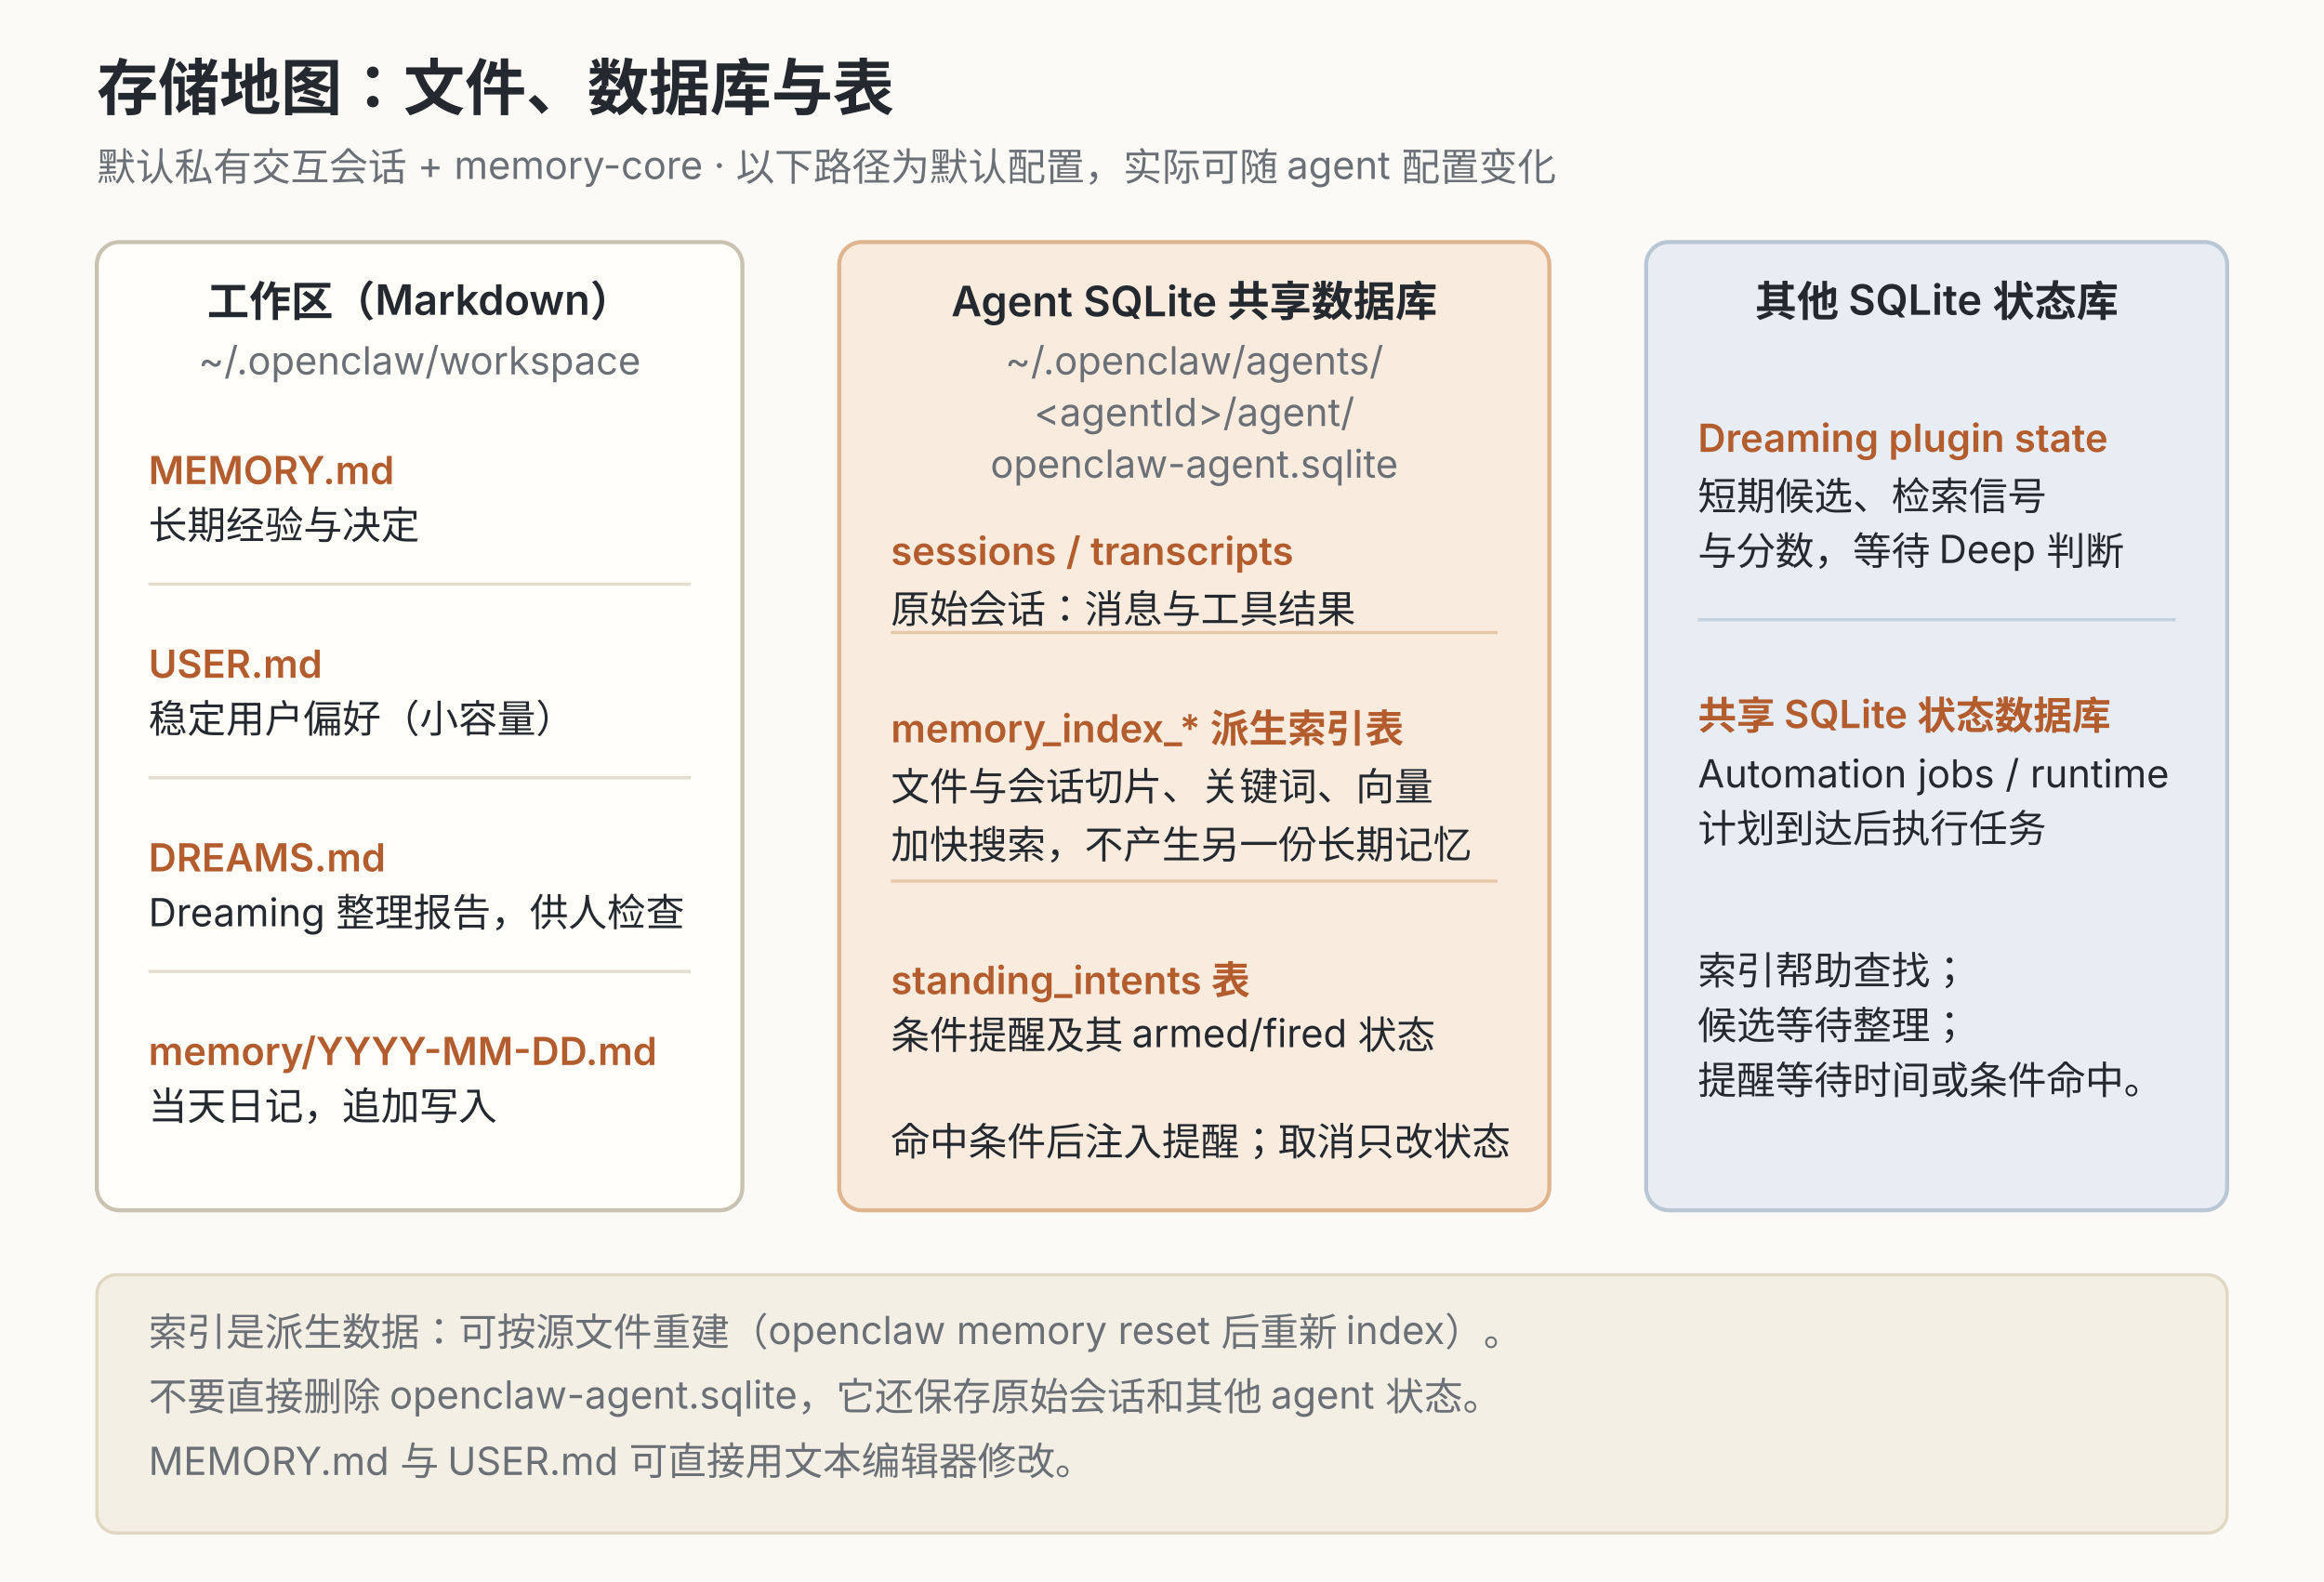
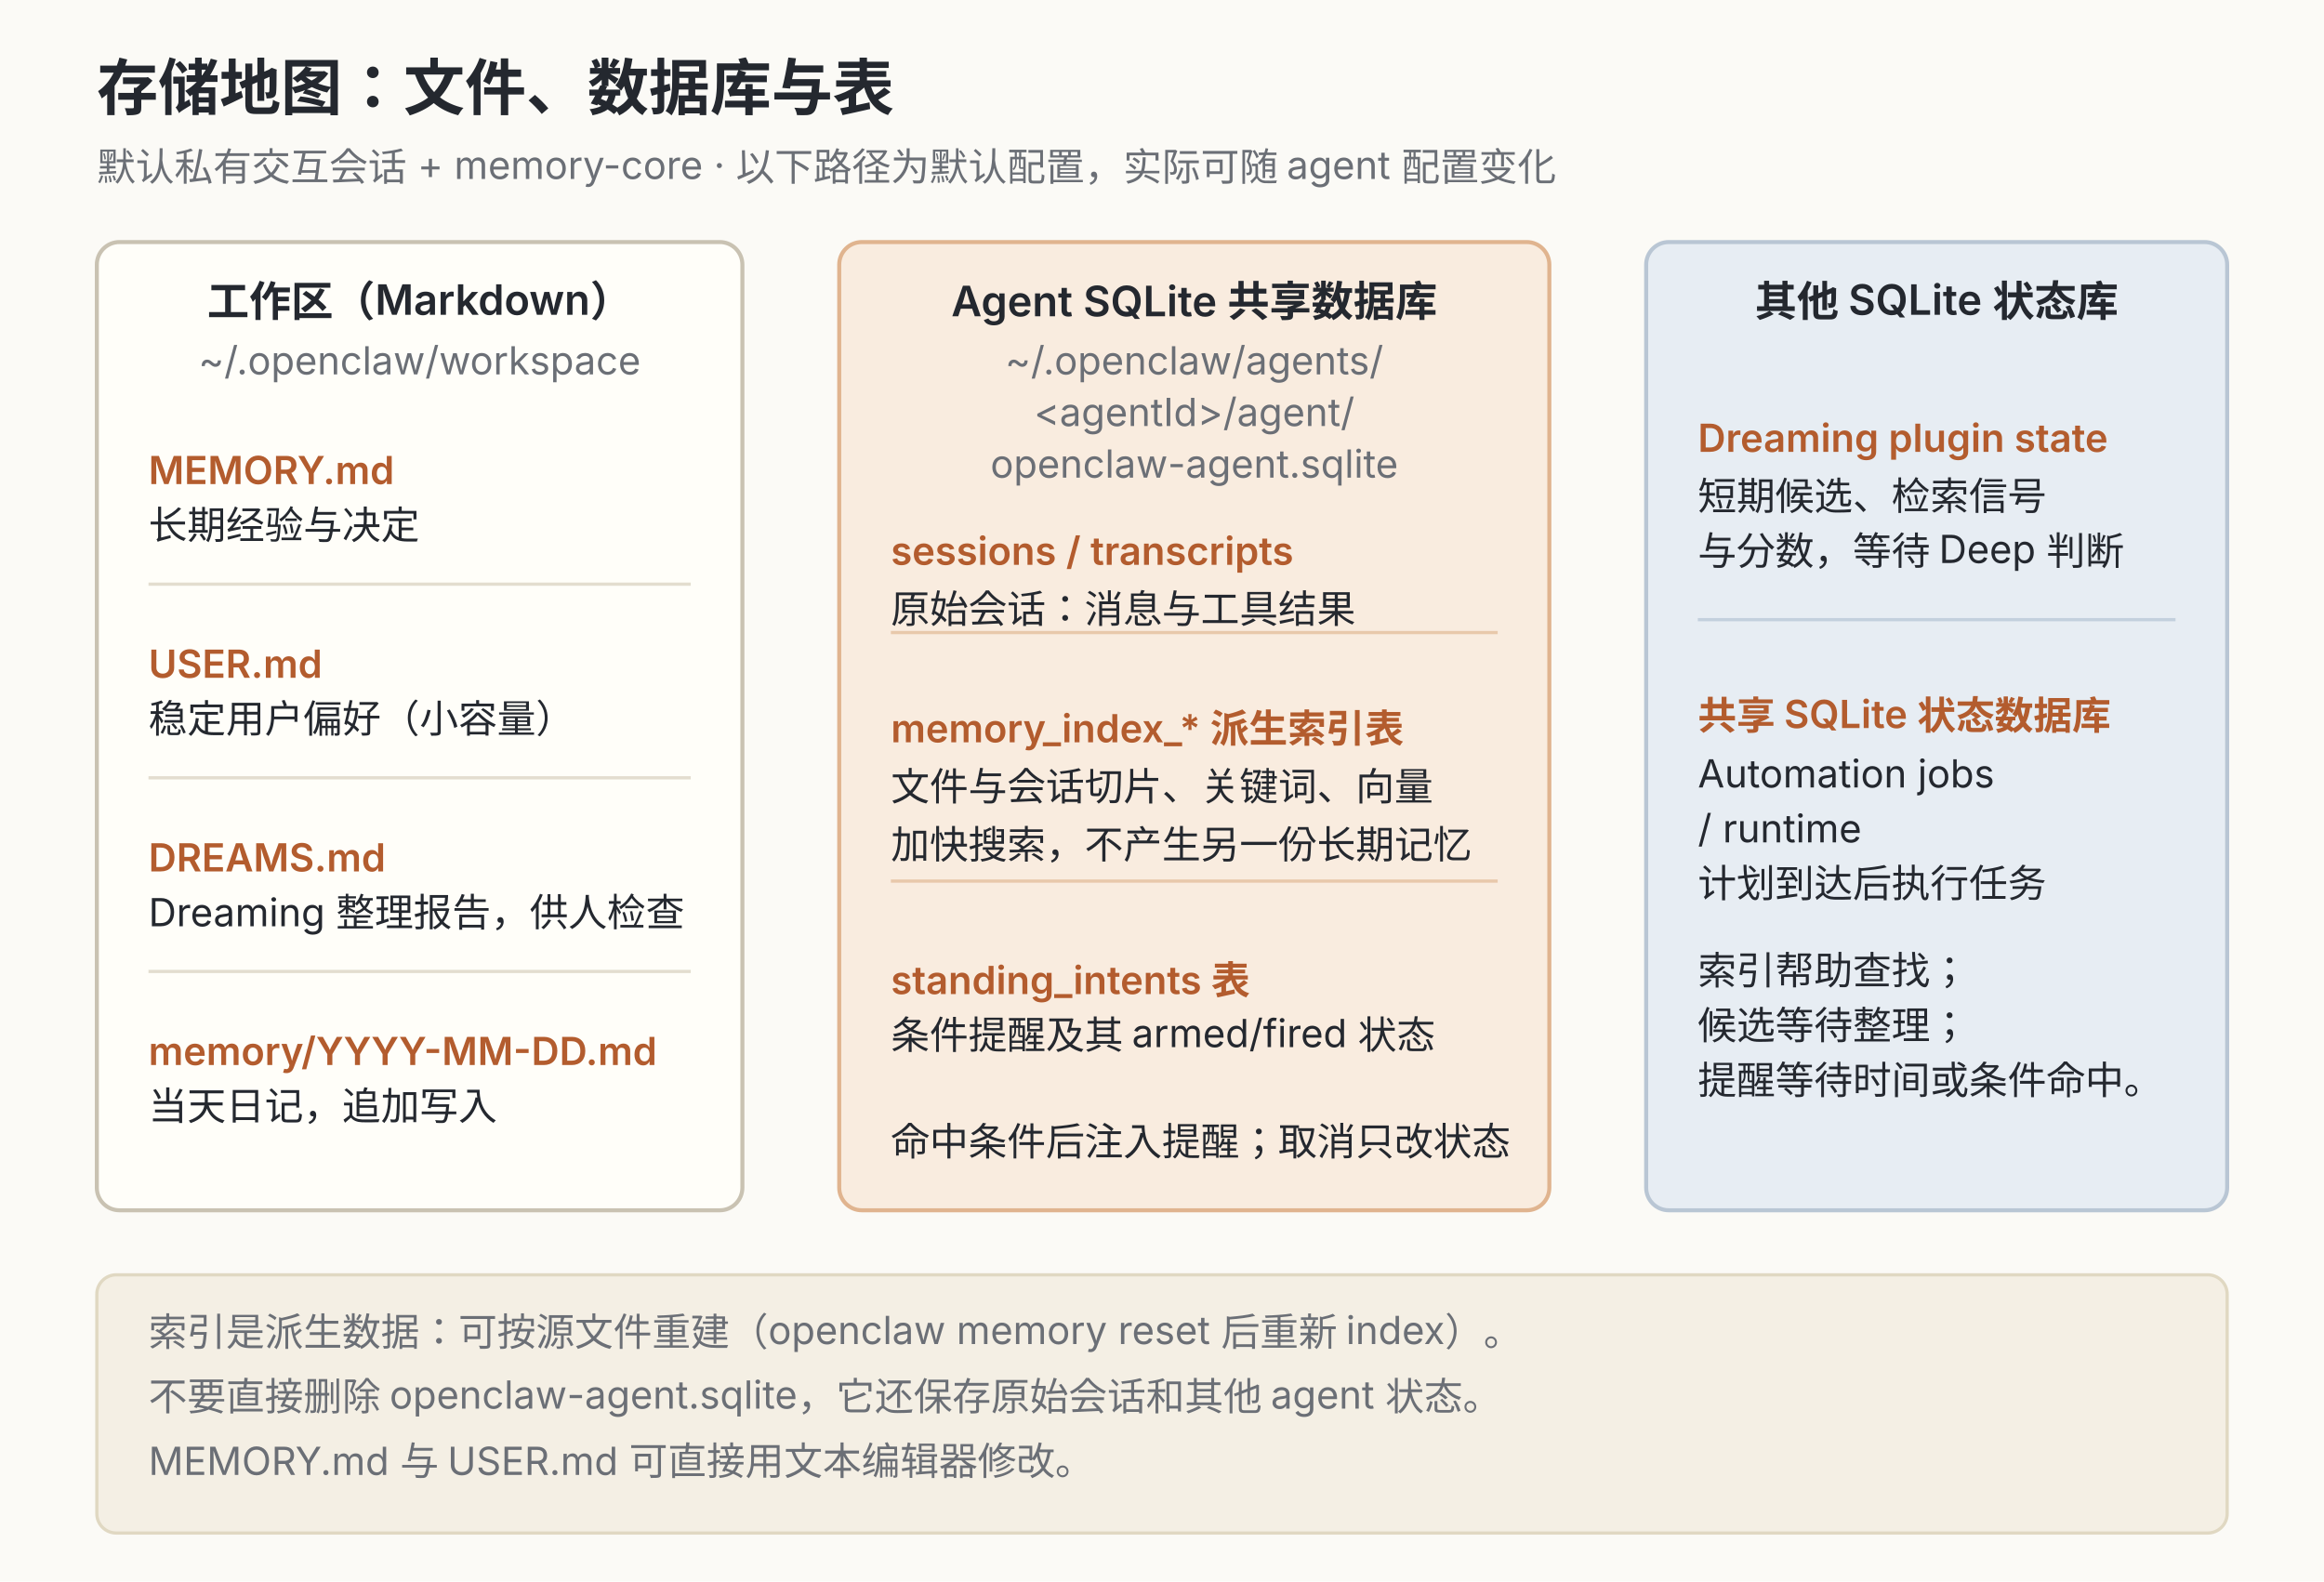
<svg xmlns="http://www.w3.org/2000/svg" viewBox="0 0 1440 980" role="img" aria-labelledby="svgTitle">
  <defs>
    <style>
      text { font-family: system-ui, -apple-system, "PingFang SC", "Microsoft YaHei", sans-serif; fill: #24282f; }
      .title { font-size: 38px; font-weight: 700; }
      .sub { font-size: 24px; fill: #6b6f76; }
      .head { font-size: 26px; font-weight: 600; }
      .body { font-size: 24px; }
      .code { font-size: 24px; font-weight: 600; fill: #b35c2e; }
      .note { font-size: 24px; fill: #6b6f76; }
    </style>
  </defs>
  <rect width="1440" height="980" fill="#fbfaf6" />
  <text data-svg-label="" class="title" x="60" y="68">存储地图：文件、数据库与表</text>
  <text data-svg-label="" class="sub" x="60" y="112">默认私有交互会话 + memory-core · 以下路径为默认配置，实际可随 agent 配置变化</text>
  <rect id="node-1" data-svg-box="" x="60" y="150" width="400" height="600" rx="14" fill="#fffef9" stroke="#c9c2b2" stroke-width="2.5" />
  <text data-svg-container="node-1" class="head" x="260" y="196" text-anchor="middle">工作区（Markdown）</text>
  <text data-svg-container="node-1" class="sub" x="260" y="232" text-anchor="middle">~/.openclaw/workspace</text>
  <text data-svg-container="node-1" class="code" x="92" y="300">MEMORY.md</text>
  <text data-svg-container="node-1" class="body" x="92" y="334">长期经验与决定</text>
  <line x1="92" y1="362" x2="428" y2="362" stroke="#e3ddcf" stroke-width="2" />
  <text data-svg-container="node-1" class="code" x="92" y="420">USER.md</text>
  <text data-svg-container="node-1" class="body" x="92" y="454">稳定用户偏好（小容量）</text>
  <line x1="92" y1="482" x2="428" y2="482" stroke="#e3ddcf" stroke-width="2" />
  <text data-svg-container="node-1" class="code" x="92" y="540">DREAMS.md</text>
  <text data-svg-container="node-1" class="body" x="92" y="574">Dreaming 整理报告，供人检查</text>
  <line x1="92" y1="602" x2="428" y2="602" stroke="#e3ddcf" stroke-width="2" />
  <text data-svg-container="node-1" class="code" x="92" y="660">memory/YYYY-MM-DD.md</text>
  <text data-svg-container="node-1" class="body" x="92" y="694">当天日记，追加写入</text>
  <rect id="node-2" data-svg-box="" x="520" y="150" width="440" height="600" rx="14" fill="#f9ecdf" stroke="#e0b48f" stroke-width="2.5" />
  <text data-svg-container="node-2" class="head" x="740" y="196" text-anchor="middle">Agent SQLite 共享数据库</text>
  <text data-svg-container="node-2" class="sub" x="740" y="232" text-anchor="middle">~/.openclaw/agents/</text>
  <text data-svg-container="node-2" class="sub" x="740" y="264" text-anchor="middle">&lt;agentId&gt;/agent/</text>
  <text data-svg-container="node-2" class="sub" x="740" y="296" text-anchor="middle">openclaw-agent.sqlite</text>
  <text data-svg-container="node-2" class="code" x="552" y="350">sessions / transcripts</text>
  <text data-svg-container="node-2" class="body" x="552" y="386">原始会话：消息与工具结果</text>
  <line x1="552" y1="392" x2="928" y2="392" stroke="#e8c8ab" stroke-width="2" />
  <text data-svg-container="node-2" class="code" x="552" y="460">memory_index_* 派生索引表</text>
  <text data-svg-container="node-2" class="body" x="552" y="496">文件与会话切片、关键词、向量</text>
  <text data-svg-container="node-2" class="body" x="552" y="532">加快搜索，不产生另一份长期记忆</text>
  <line x1="552" y1="546" x2="928" y2="546" stroke="#e8c8ab" stroke-width="2" />
  <text data-svg-container="node-2" class="code" x="552" y="616">standing_intents 表</text>
  <text data-svg-container="node-2" class="body" x="552" y="650">条件提醒及其 armed/fired 状态</text>
  <text data-svg-container="node-2" class="body" x="552" y="716" fill="#6b6f76">命中条件后注入提醒；取消只改状态</text>
  <rect id="node-3" data-svg-box="" x="1020" y="150" width="360" height="600" rx="14" fill="#e7edf3" stroke="#b9c6d4" stroke-width="2.5" />
  <text data-svg-container="node-3" class="head" x="1200" y="196" text-anchor="middle">其他 SQLite 状态库</text>
  <text data-svg-container="node-3" class="code" x="1052" y="280" fill="#3f5f7d">Dreaming plugin state</text>
  <text data-svg-container="node-3" class="body" x="1052" y="316">短期候选、检索信号</text>
  <text data-svg-container="node-3" class="body" x="1052" y="350">与分数，等待 Deep 判断</text>
  <line x1="1052" y1="384" x2="1348" y2="384" stroke="#c3d0dd" stroke-width="2" />
  <text data-svg-container="node-3" class="code" x="1052" y="452" fill="#3f5f7d">共享 SQLite 状态数据库</text>
-   <text data-svg-container="node-3" class="body" x="1052" y="488">Automation jobs / runtime</text>
-   <text data-svg-container="node-3" class="body" x="1052" y="522">计划到达后执行任务</text>
+   <text data-svg-container="node-3" class="body" x="1052" y="488">Automation jobs</text>
+   <text data-svg-container="node-3" class="body" x="1052" y="522">/ runtime</text>
+   <text data-svg-container="node-3" class="body" x="1052" y="556">计划到达后执行任务</text>
  <text data-svg-container="node-3" class="body" x="1052" y="610" fill="#6b6f76">索引帮助查找；</text>
  <text data-svg-container="node-3" class="body" x="1052" y="644" fill="#6b6f76">候选等待整理；</text>
  <text data-svg-container="node-3" class="body" x="1052" y="678" fill="#6b6f76">提醒等待时间或条件命中。</text>
  <rect id="node-4" data-svg-box="" x="60" y="790" width="1320" height="160" rx="12" fill="#f4efe4" stroke="#e0d8c2" stroke-width="2" />
  <text data-svg-container="node-4" class="note" x="92" y="834">索引是派生数据：可按源文件重建（openclaw memory reset 后重新 index）。</text>
  <text data-svg-container="node-4" class="note" x="92" y="874">不要直接删除 openclaw-agent.sqlite，它还保存原始会话和其他 agent 状态。</text>
  <text data-svg-container="node-4" class="note" x="92" y="914">MEMORY.md 与 USER.md 可直接用文本编辑器修改。</text>
</svg>
